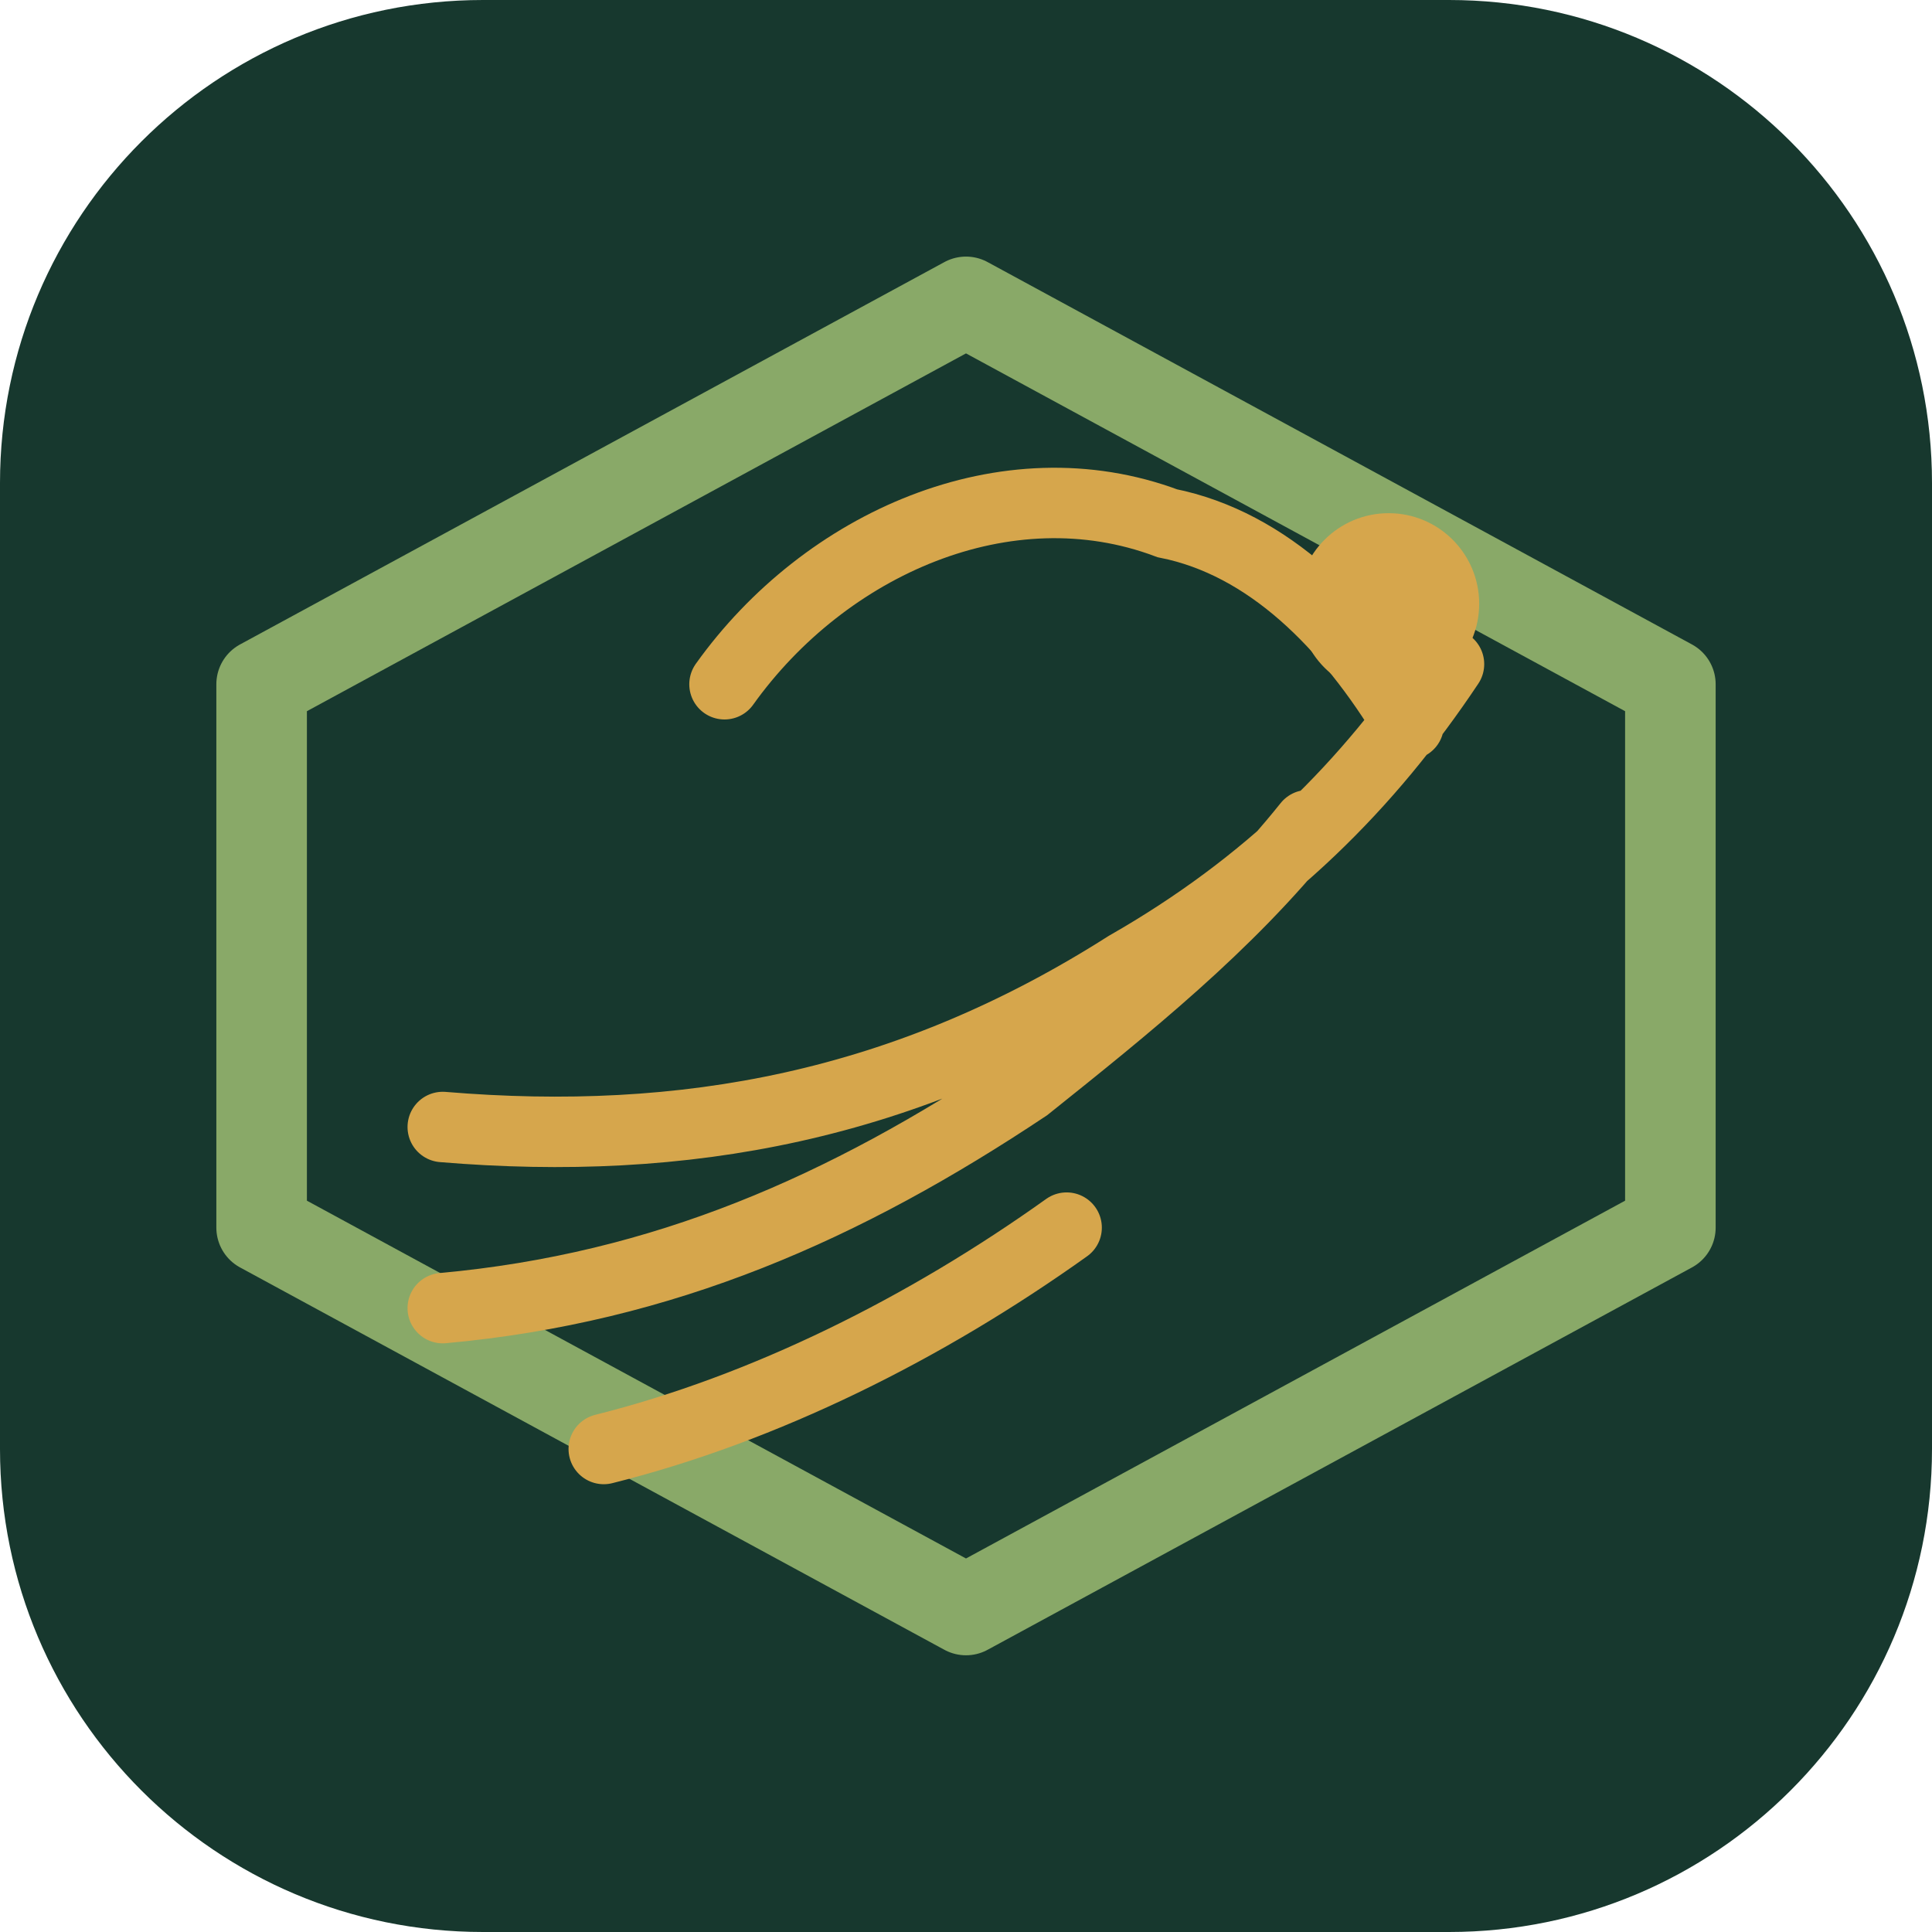
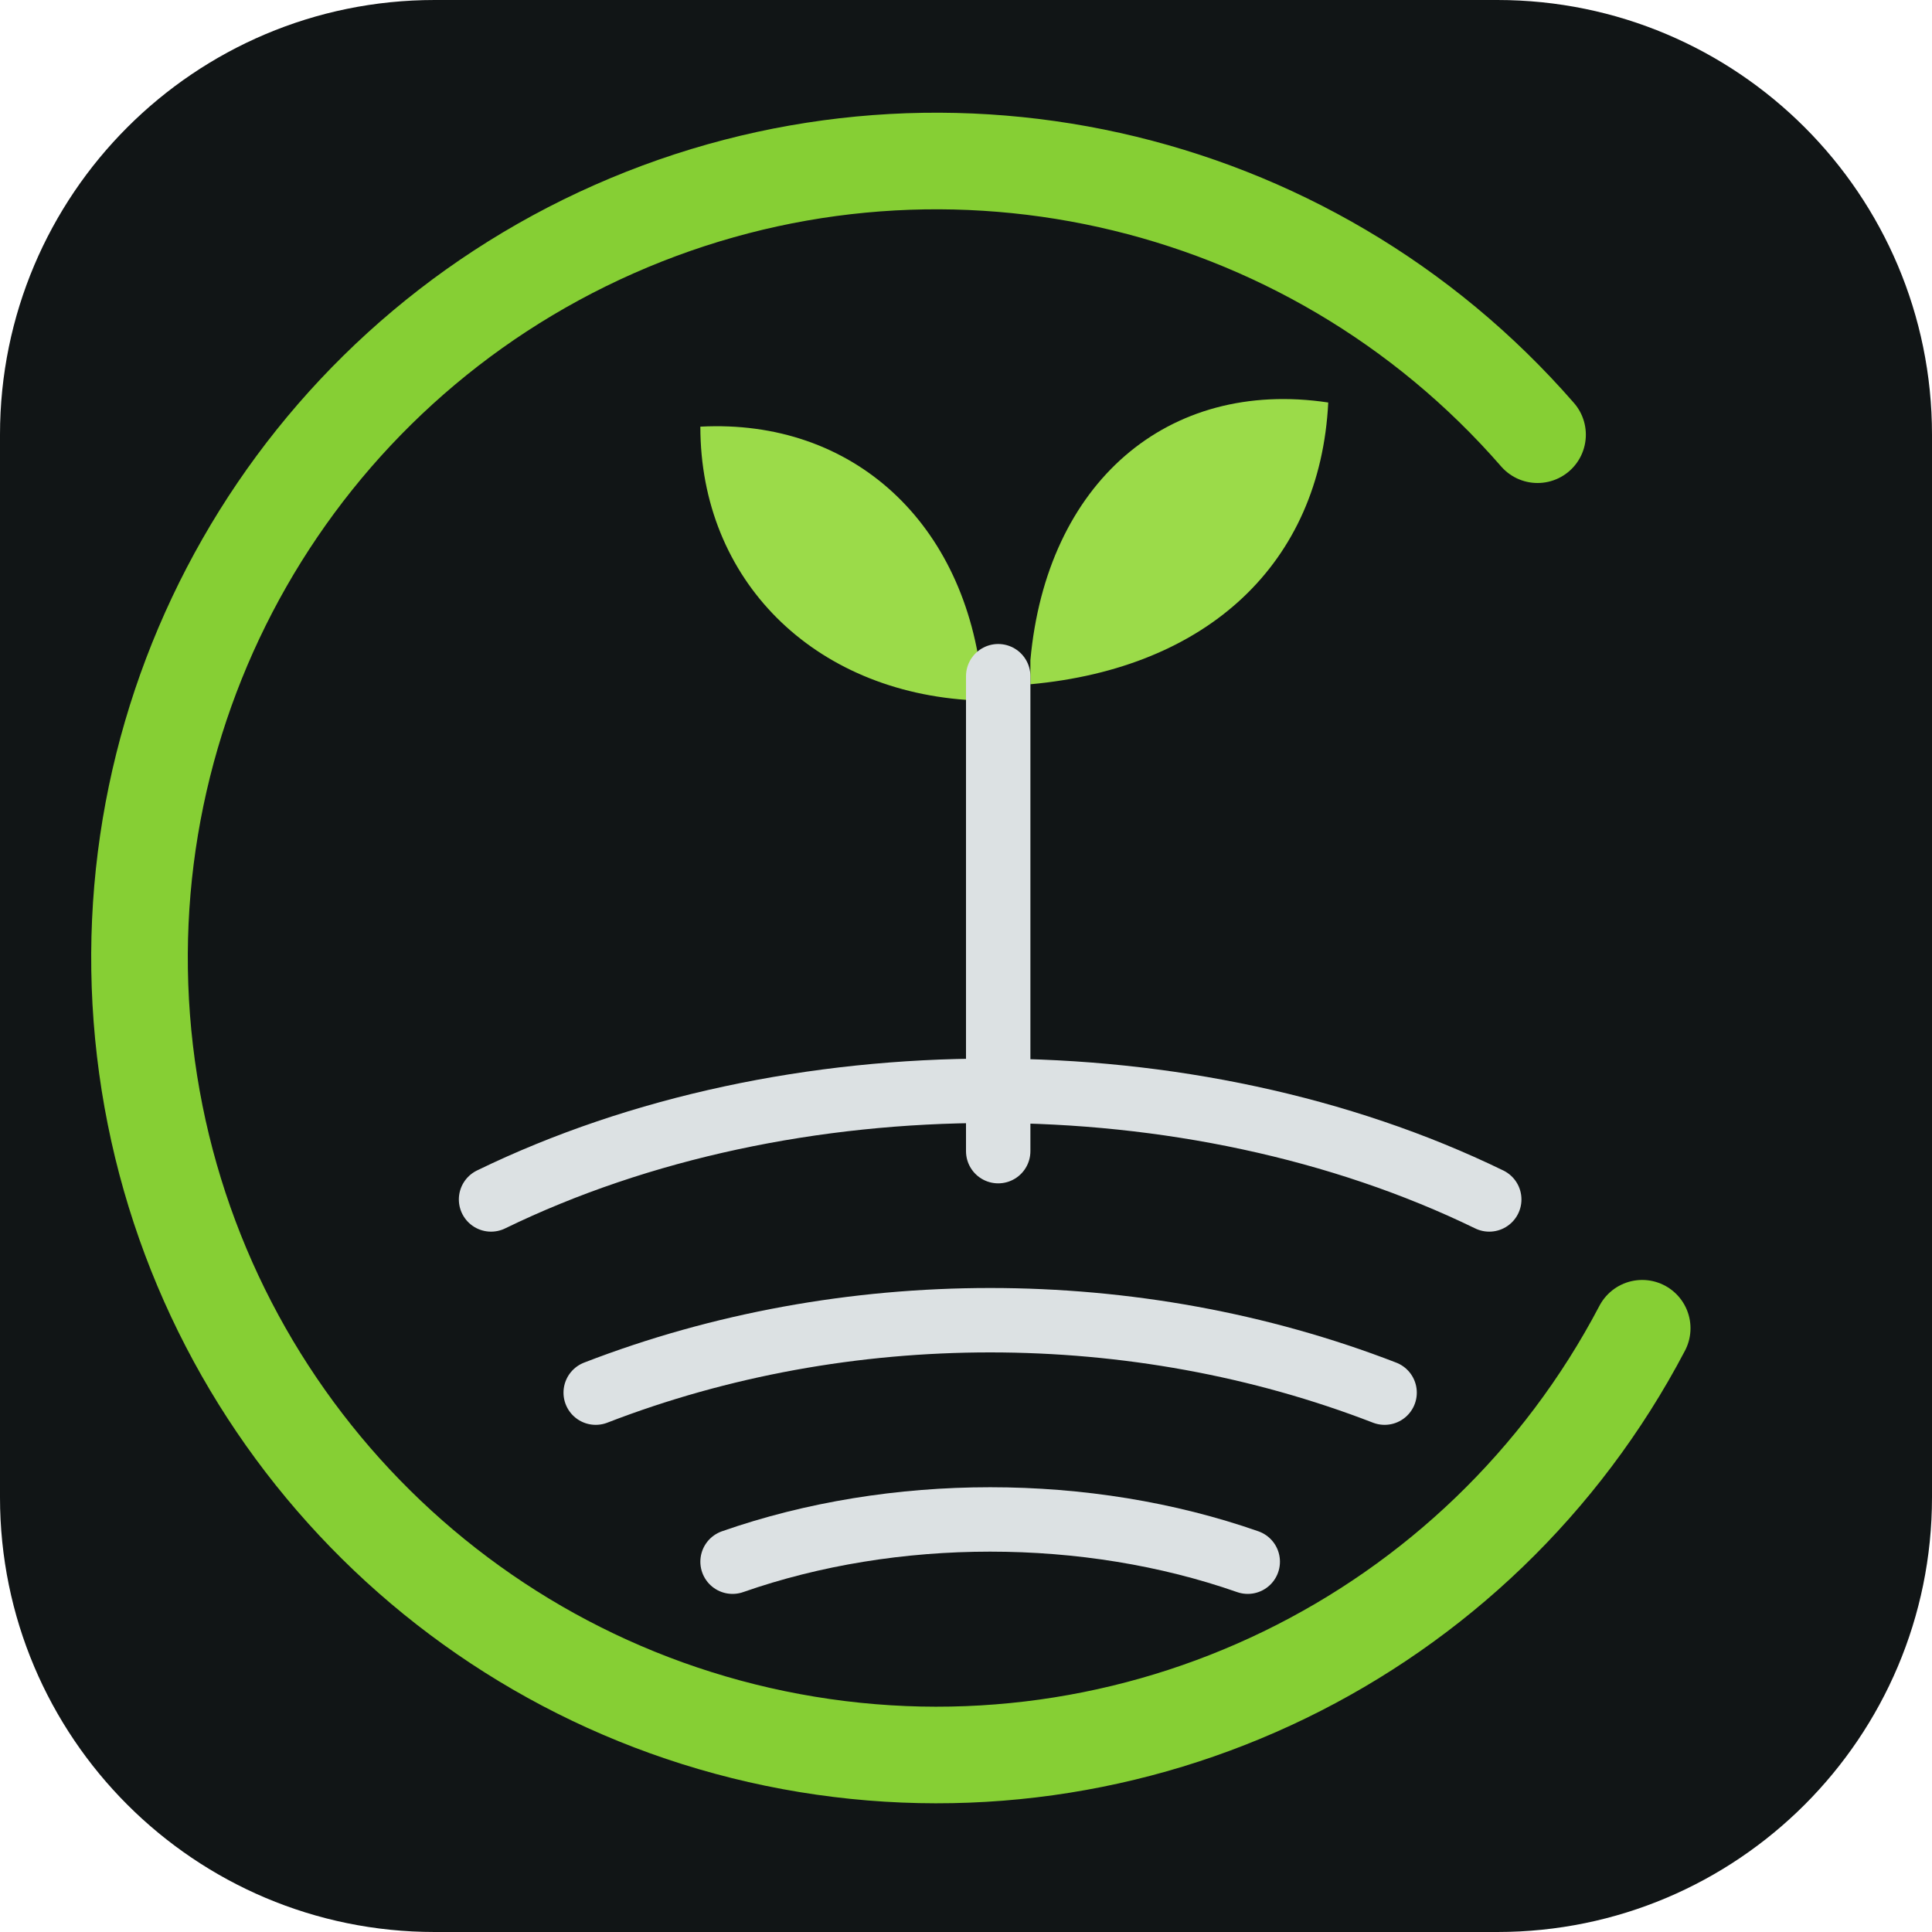
- <svg xmlns="http://www.w3.org/2000/svg" viewBox="0 0 96 96">
-   <rect width="96" height="96" rx="24" fill="#17382e" />
-   <path d="M13 61 48 80l35-19V34L48 15 13 34Z" fill="none" stroke="#89a968" stroke-width="4.5" stroke-linejoin="round" />
-   <path d="M22 56c12 1 23-1 34-8 7-4 12-9 16-15M22 65c11-1 20-5 29-11 5-4 10-8 14-13M30 72c8-2 16-6 23-11M36 34c5-7 14-11 22-8 5 1 9 5 12 10" fill="none" stroke="#d6a64c" stroke-width="3.5" stroke-linecap="round" />
-   <circle cx="69" cy="30" r="4.5" fill="#d6a64c" />
+ <svg xmlns="http://www.w3.org/2000/svg" viewBox="0 0 240 240">
+   <rect width="240" height="240" rx="54" fill="#111516" />
+   <path d="M191 54a99 99 0 1 0 13 111" fill="none" stroke="#86CF34" stroke-width="12" stroke-linecap="round" />
+   <path d="M121 87c-20-1-34-15-34-34 19-1 33 12 35 32Zm7-5c2-22 17-35 37-32-1 20-15 33-37 35Z" fill="#9BDB49" />
+   <path d="M124 84v59M61 149c37-18 87-18 124 0M74 173c31-12 67-12 98 0M91 194c20-7 44-7 64 0" fill="none" stroke="#DCE1E3" stroke-width="8" stroke-linecap="round" />
</svg>
